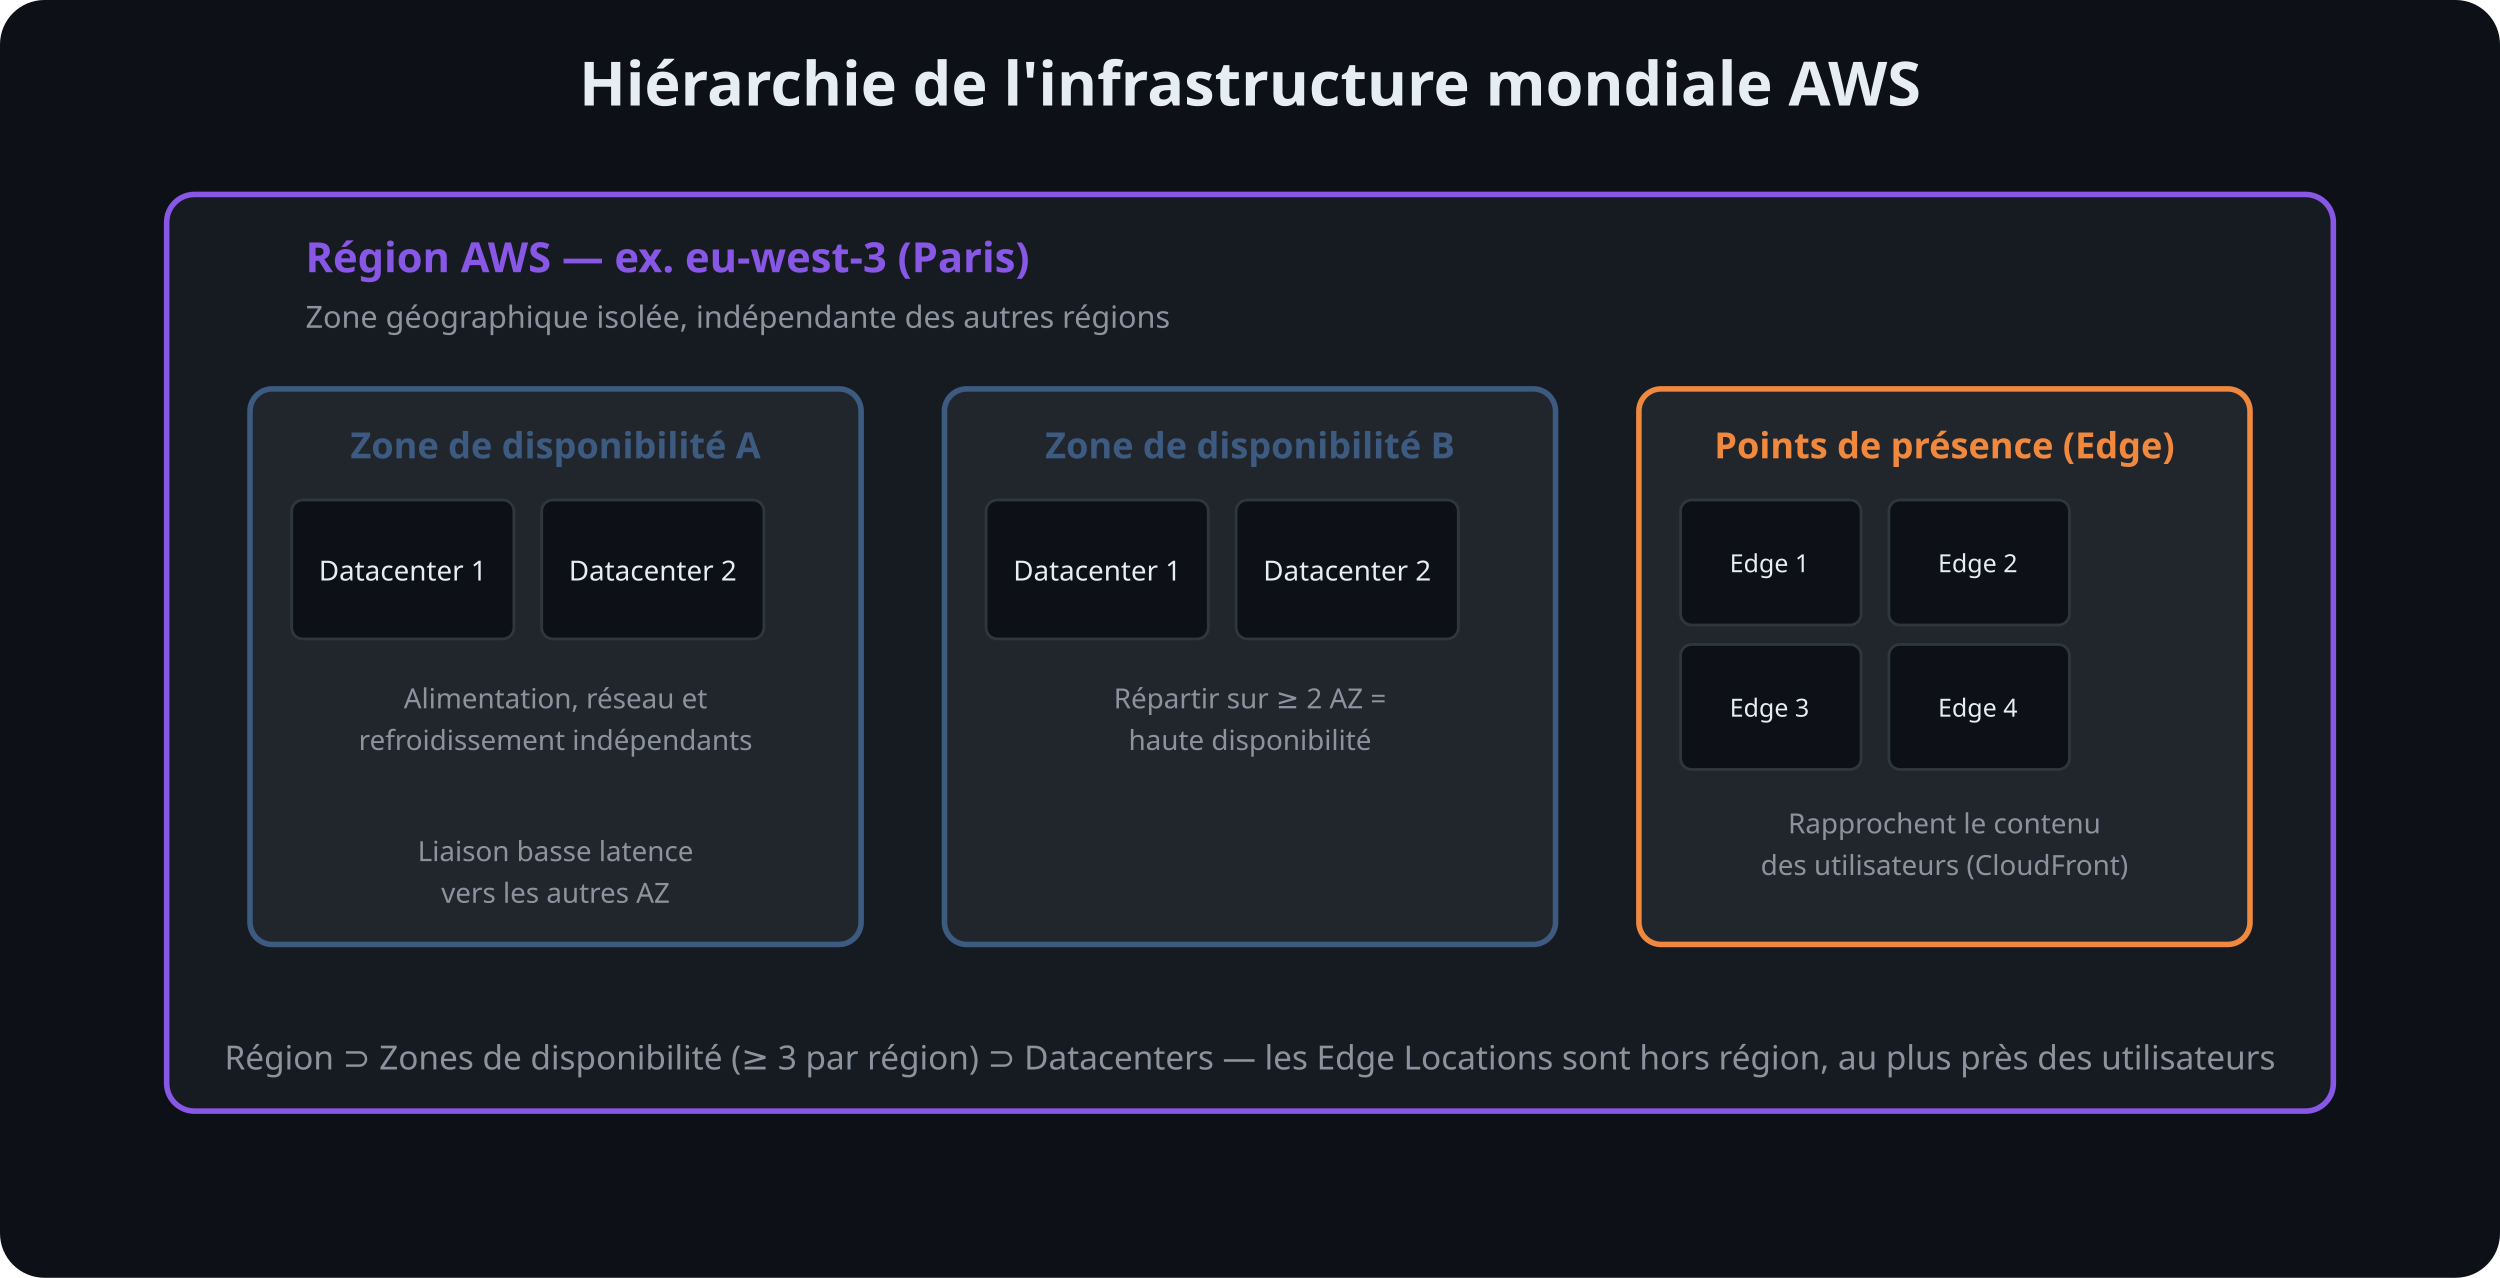
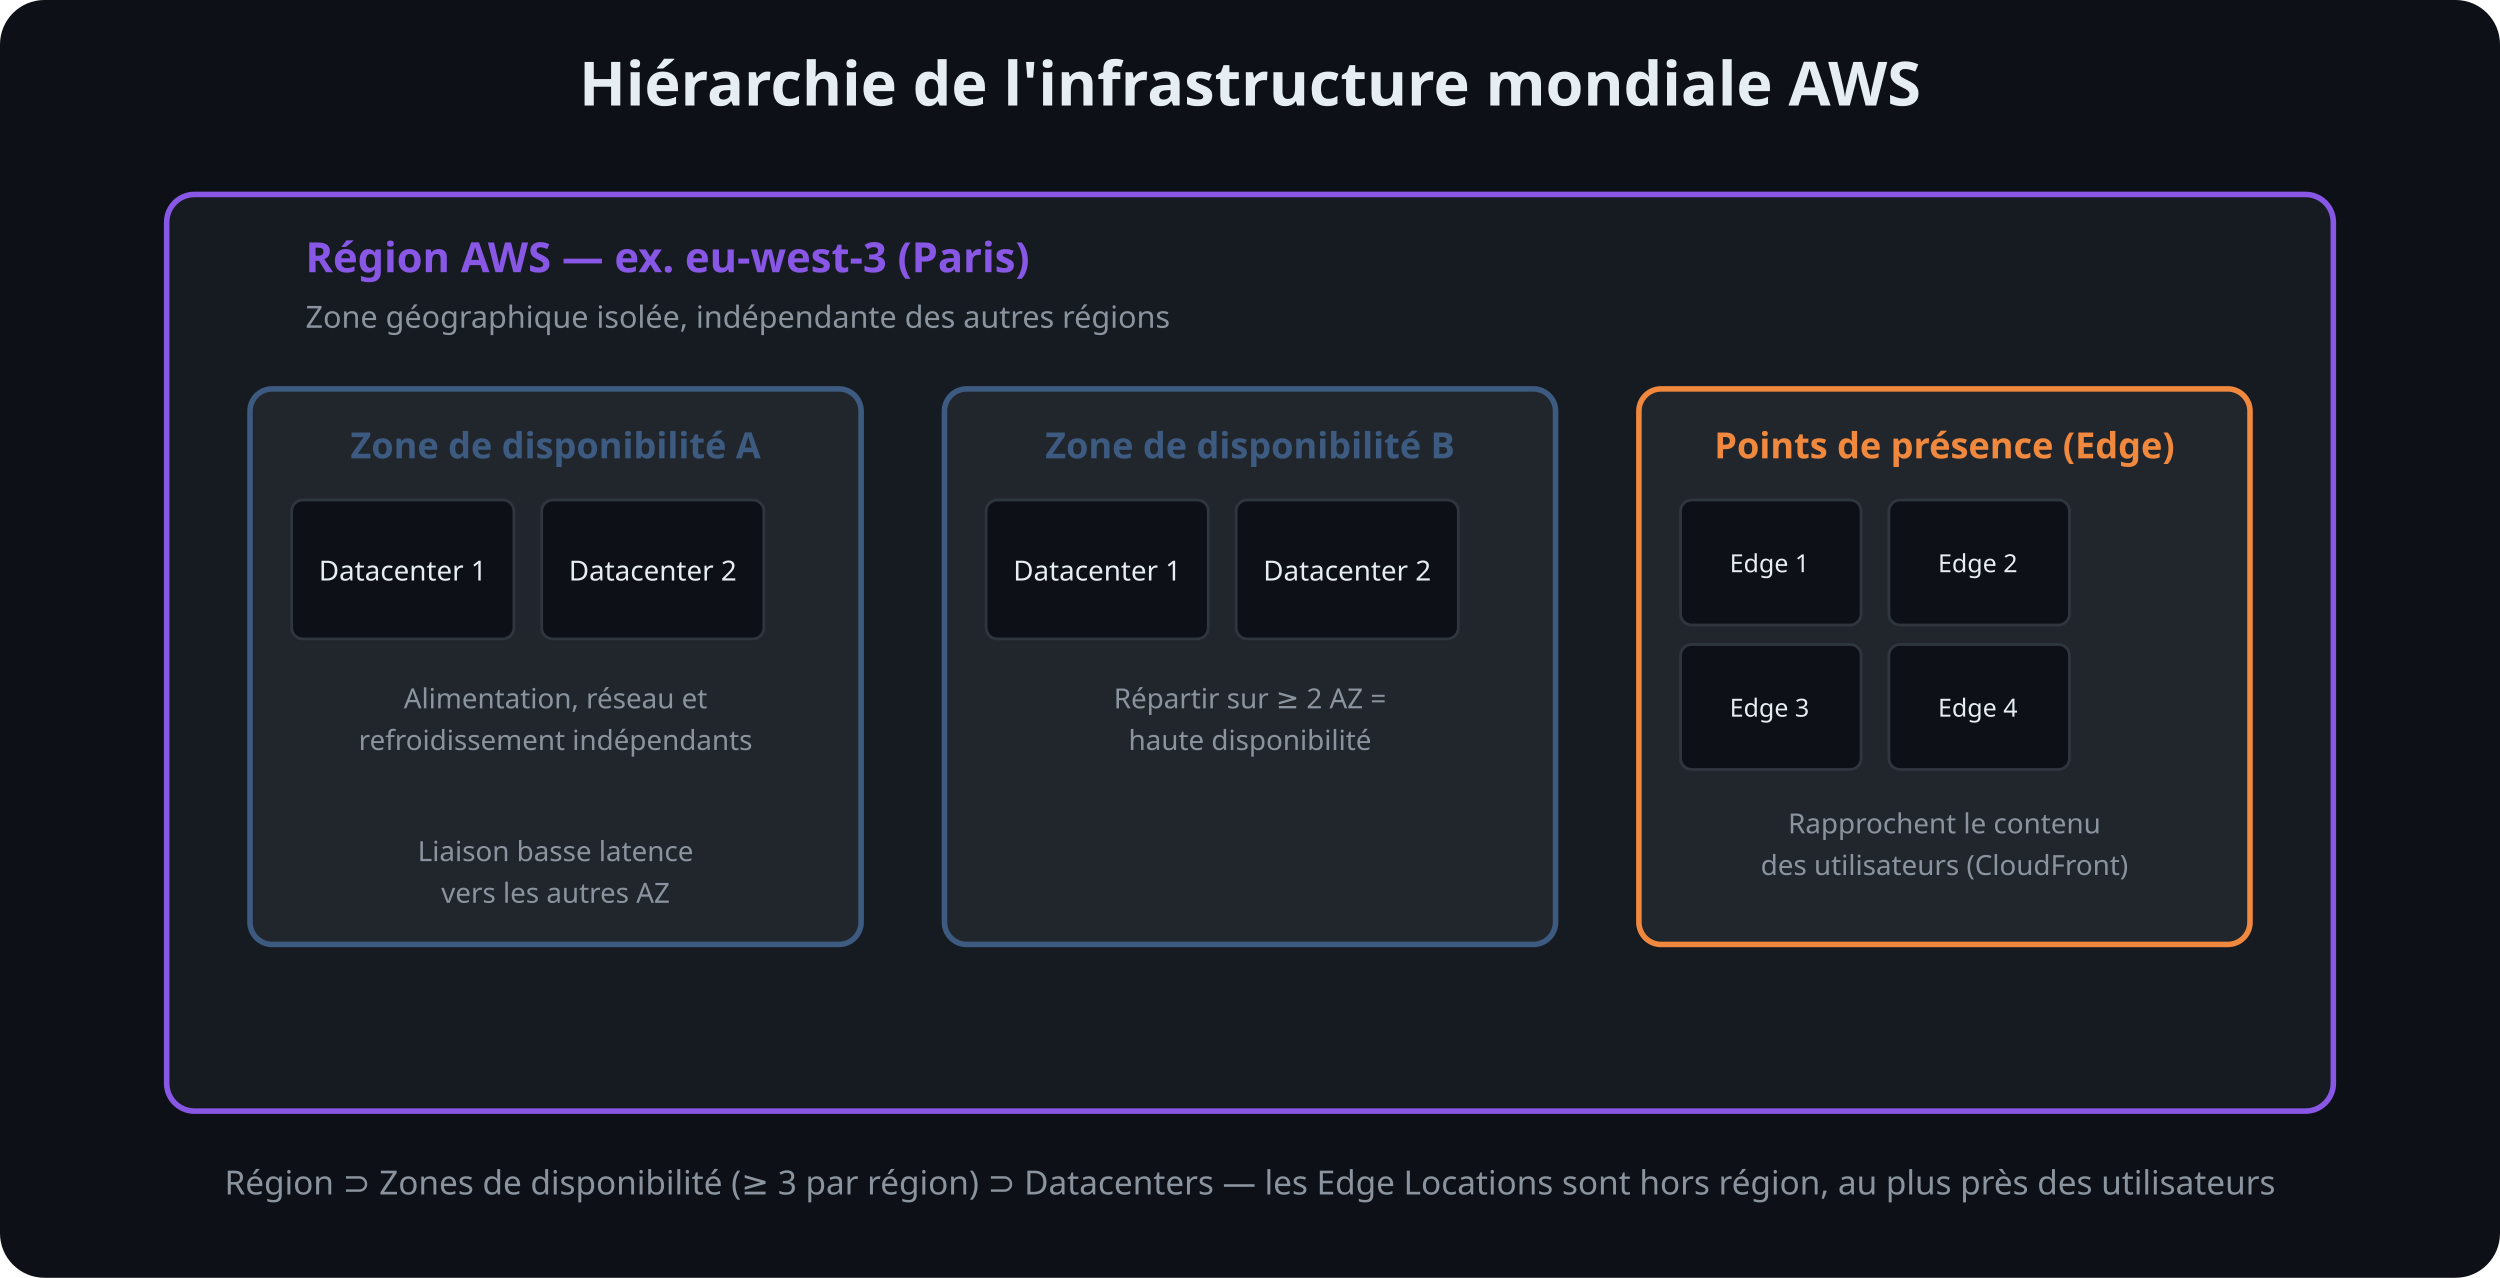
<svg xmlns="http://www.w3.org/2000/svg" viewBox="0 0 900 460" font-family="system-ui, sans-serif">
  <rect x="0" y="0" width="900" height="460" rx="16" fill="#0d1117" />
  <text x="450" y="38" text-anchor="middle" fill="#e6edf3" font-size="22" font-weight="700">Hiérarchie de l'infrastructure mondiale AWS</text>
  <rect x="60" y="70" width="780" height="330" rx="10" fill="#161b22" stroke="#8957e5" stroke-width="2" />
  <text x="110" y="98" fill="#8957e5" font-size="15" font-weight="700">Région AWS — ex. eu-west-3 (Paris)</text>
  <text x="110" y="118" fill="#8b949e" font-size="11">Zone géographique isolée, indépendante des autres régions</text>
  <g>
    <rect x="90" y="140" width="220" height="200" rx="8" fill="#21262d" stroke="#3d5a80" stroke-width="2" />
    <text x="200" y="165" text-anchor="middle" fill="#3d5a80" font-size="13" font-weight="700">Zone de disponibilité A</text>
    <rect x="105" y="180" width="80" height="50" rx="4" fill="#0d1117" stroke="#30363d" />
    <text x="145" y="209" text-anchor="middle" fill="#e6edf3" font-size="10">Datacenter 1</text>
    <rect x="195" y="180" width="80" height="50" rx="4" fill="#0d1117" stroke="#30363d" />
    <text x="235" y="209" text-anchor="middle" fill="#e6edf3" font-size="10">Datacenter 2</text>
    <text x="200" y="255" text-anchor="middle" fill="#8b949e" font-size="10">Alimentation, réseau et</text>
    <text x="200" y="270" text-anchor="middle" fill="#8b949e" font-size="10">refroidissement indépendants</text>
    <text x="200" y="310" text-anchor="middle" fill="#8b949e" font-size="10">Liaison basse latence</text>
    <text x="200" y="325" text-anchor="middle" fill="#8b949e" font-size="10">vers les autres AZ</text>
  </g>
  <g>
    <rect x="340" y="140" width="220" height="200" rx="8" fill="#21262d" stroke="#3d5a80" stroke-width="2" />
    <text x="450" y="165" text-anchor="middle" fill="#3d5a80" font-size="13" font-weight="700">Zone de disponibilité B</text>
    <rect x="355" y="180" width="80" height="50" rx="4" fill="#0d1117" stroke="#30363d" />
    <text x="395" y="209" text-anchor="middle" fill="#e6edf3" font-size="10">Datacenter 1</text>
    <rect x="445" y="180" width="80" height="50" rx="4" fill="#0d1117" stroke="#30363d" />
    <text x="485" y="209" text-anchor="middle" fill="#e6edf3" font-size="10">Datacenter 2</text>
    <text x="450" y="255" text-anchor="middle" fill="#8b949e" font-size="10">Répartir sur ≥ 2 AZ =</text>
    <text x="450" y="270" text-anchor="middle" fill="#8b949e" font-size="10">haute disponibilité</text>
  </g>
  <g>
    <rect x="590" y="140" width="220" height="200" rx="8" fill="#21262d" stroke="#f0883e" stroke-width="2" />
    <text x="700" y="165" text-anchor="middle" fill="#f0883e" font-size="13" font-weight="700">Points de présence (Edge)</text>
    <rect x="605" y="180" width="65" height="45" rx="4" fill="#0d1117" stroke="#30363d" />
    <text x="637" y="206" text-anchor="middle" fill="#e6edf3" font-size="9">Edge 1</text>
    <rect x="680" y="180" width="65" height="45" rx="4" fill="#0d1117" stroke="#30363d" />
    <text x="712" y="206" text-anchor="middle" fill="#e6edf3" font-size="9">Edge 2</text>
    <rect x="605" y="232" width="65" height="45" rx="4" fill="#0d1117" stroke="#30363d" />
    <text x="637" y="258" text-anchor="middle" fill="#e6edf3" font-size="9">Edge 3</text>
    <rect x="680" y="232" width="65" height="45" rx="4" fill="#0d1117" stroke="#30363d" />
    <text x="712" y="258" text-anchor="middle" fill="#e6edf3" font-size="9">Edge 4</text>
    <text x="700" y="300" text-anchor="middle" fill="#8b949e" font-size="10">Rapprochent le contenu</text>
    <text x="700" y="315" text-anchor="middle" fill="#8b949e" font-size="10">des utilisateurs (CloudFront)</text>
  </g>
-   <text x="450" y="385" text-anchor="middle" fill="#8b949e" font-size="12">Région ⊃ Zones de disponibilité (≥ 3 par région) ⊃ Datacenters — les Edge Locations sont hors région, au plus près des utilisateurs</text>
+   <text x="450" y="430" text-anchor="middle" fill="#8b949e" font-size="12">Région ⊃ Zones de disponibilité (≥ 3 par région) ⊃ Datacenters — les Edge Locations sont hors région, au plus près des utilisateurs</text>
</svg>
